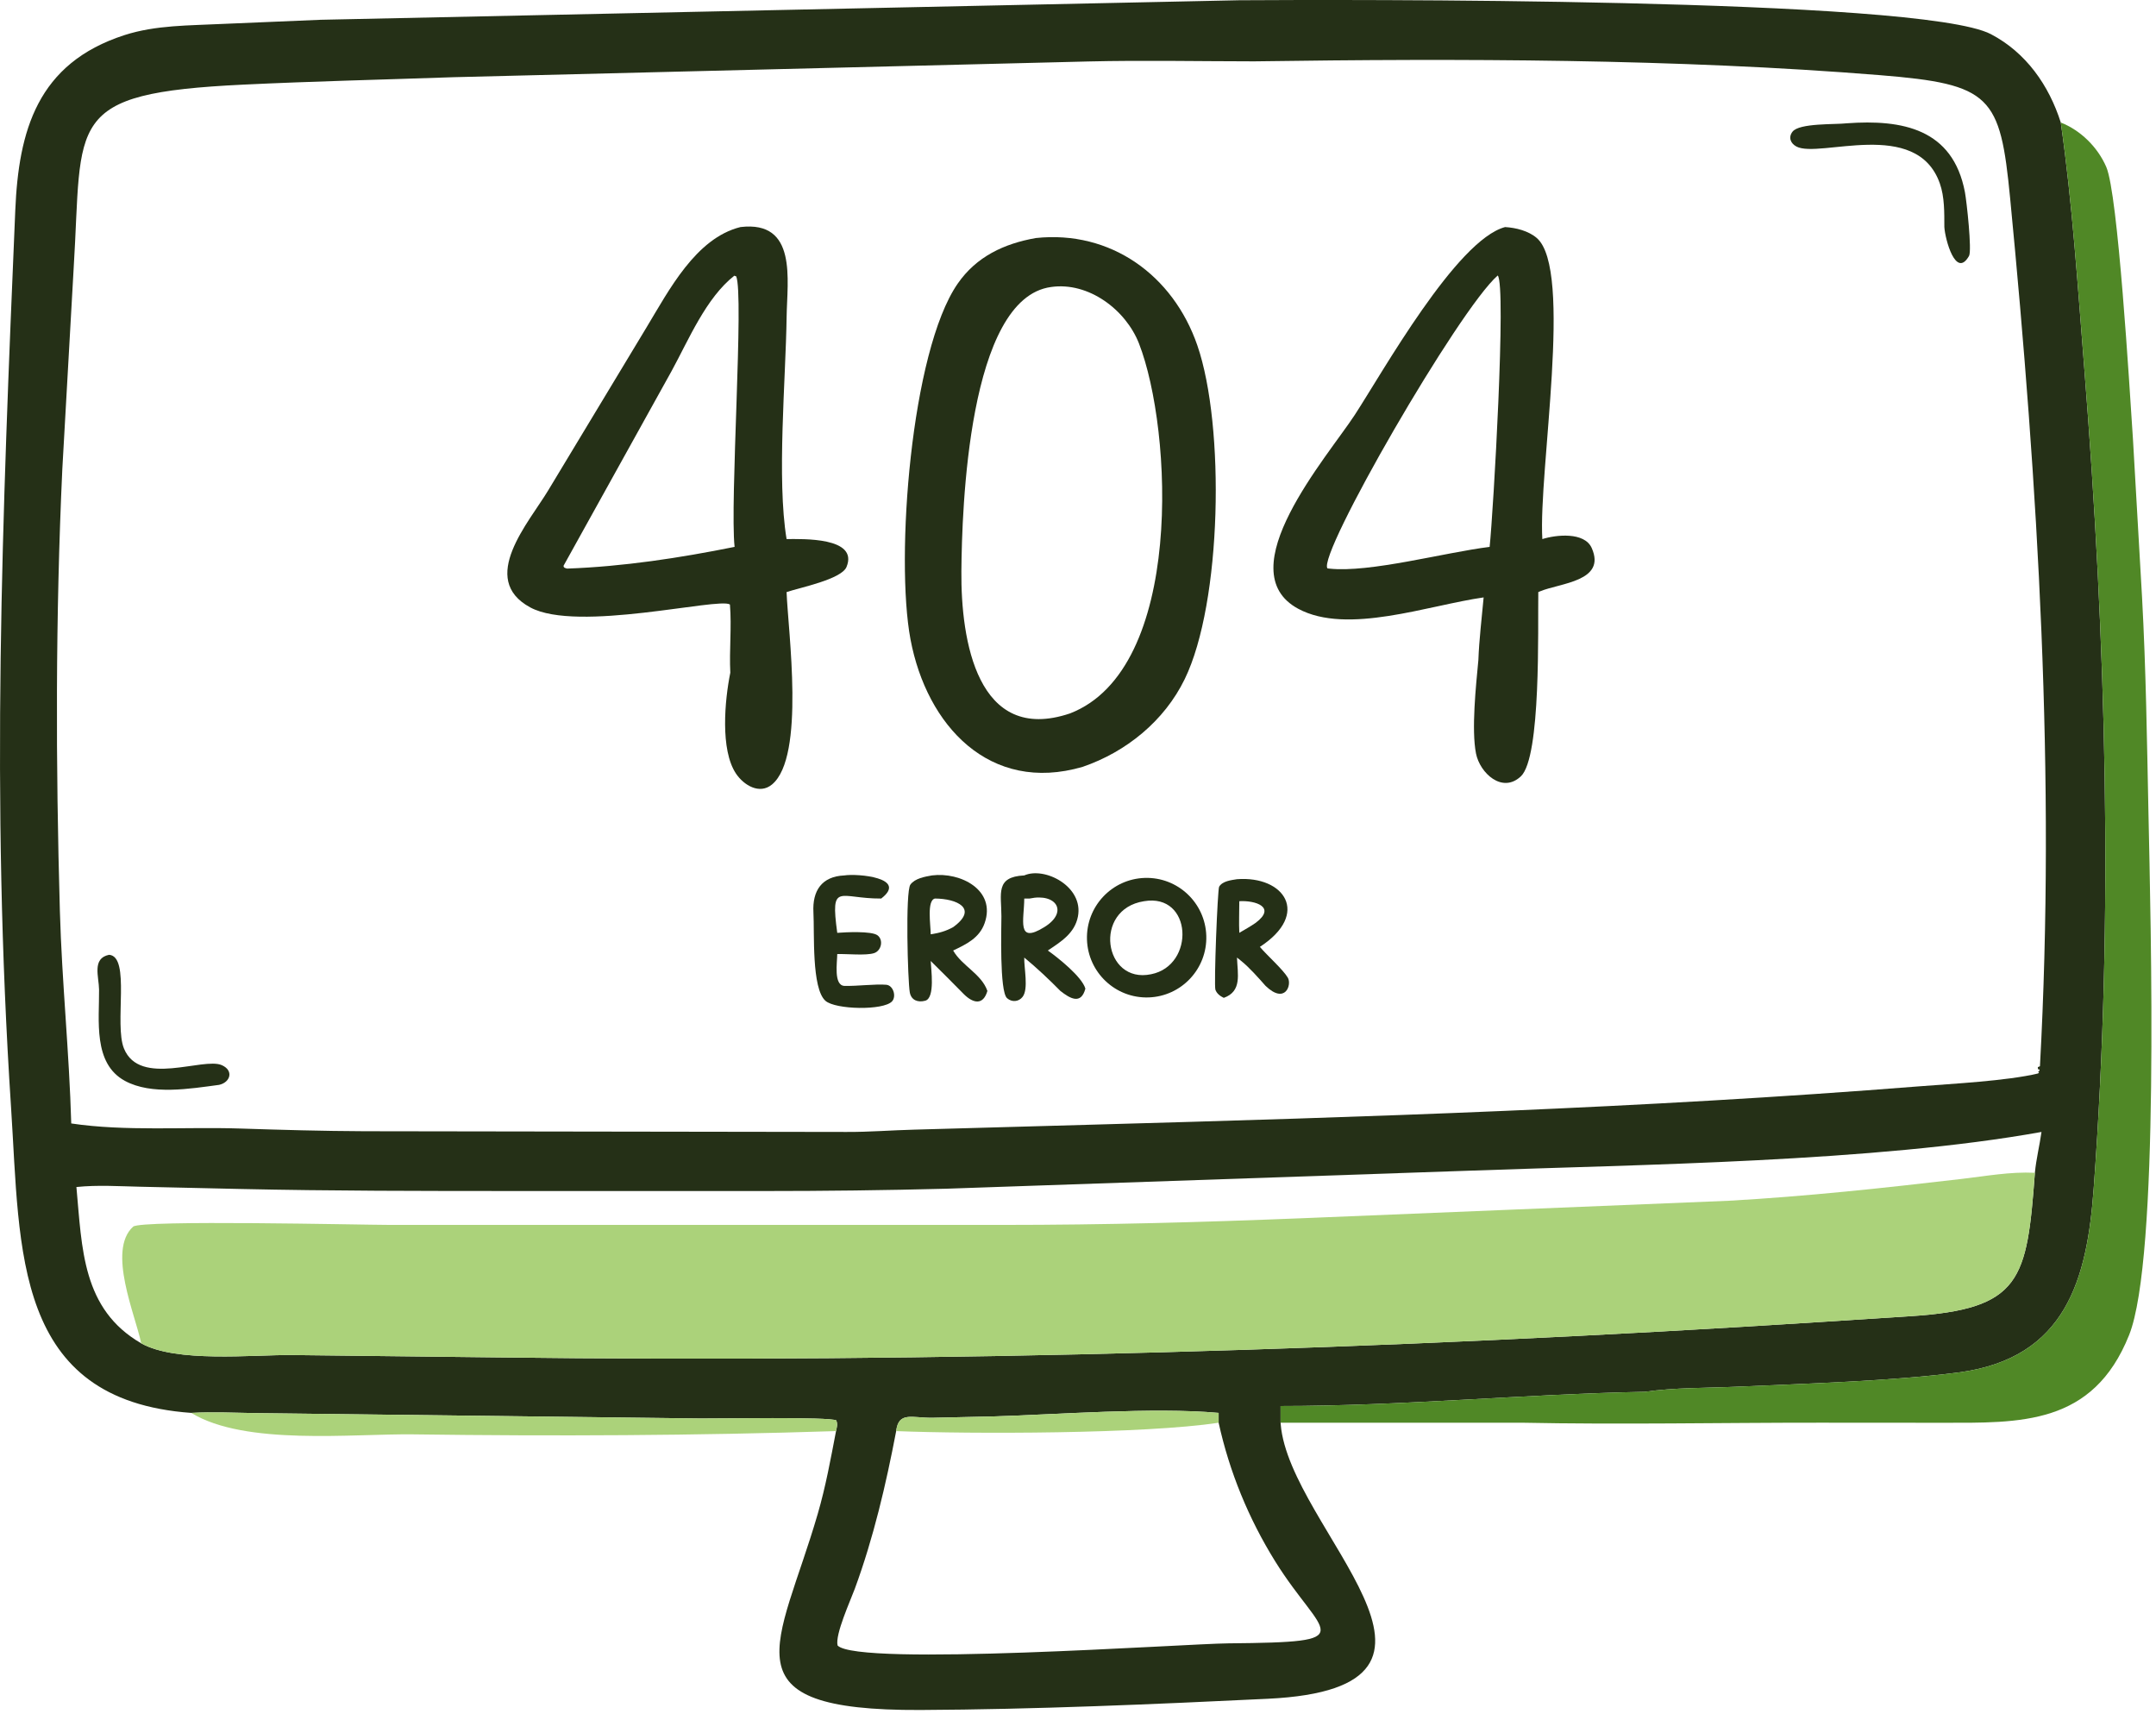
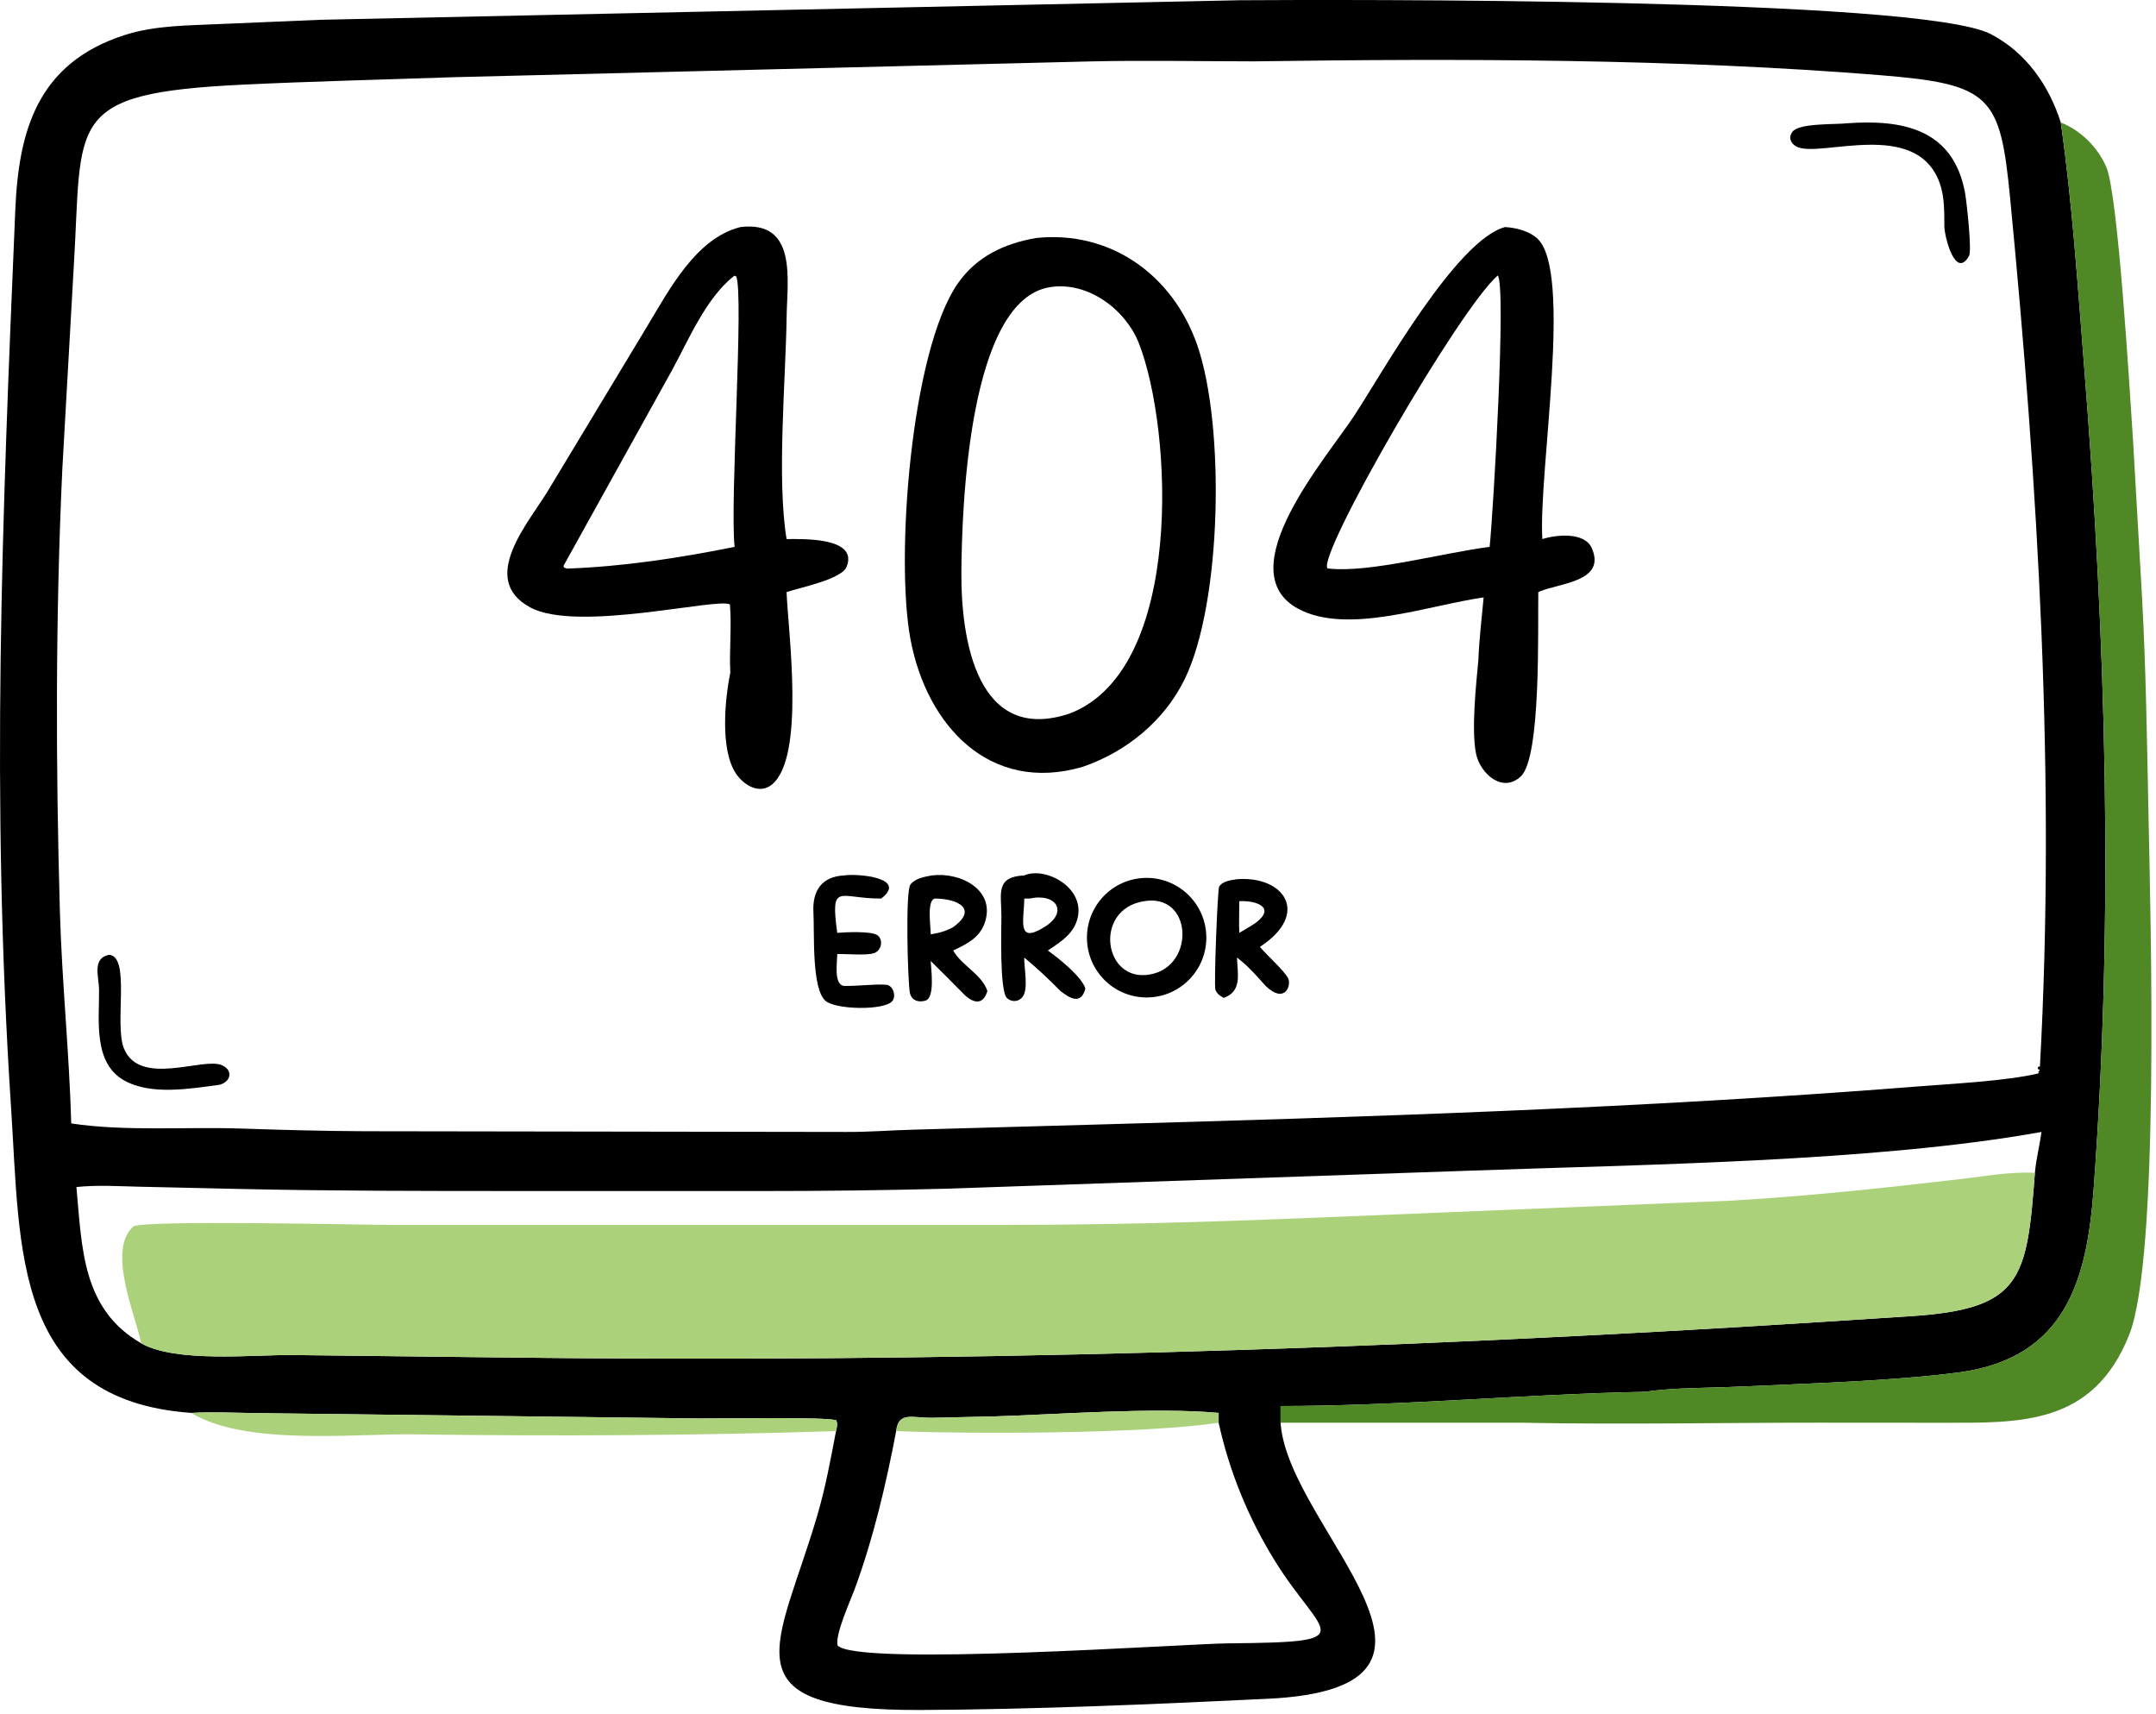
<svg xmlns="http://www.w3.org/2000/svg" width="375" height="298" viewBox="0 0 375 298" fill="none">
-   <path d="M33.263 245.691C2.265 243.473 3.549 217.431 1.93 192.696C-1.615 138.549 0.386 90.243 2.657 36.568C3.24 22.791 6.45 10.996 21.675 6.098C27.127 4.345 32.929 4.45 38.595 4.164L55.76 3.44L215.522 0.043C231.948 -0.056 334.017 -0.476 346.282 5.939C352.396 9.137 356.385 14.834 358.439 21.307C360.455 35.358 361.383 49.736 362.512 63.888C366.298 111.373 367.677 159.182 364.158 206.724C363.008 222.261 359.472 236.208 340.607 238.666C329.085 240.167 313.806 240.612 302.069 241.141C296.808 241.377 291.282 241.277 286.069 242.024C264.951 242.433 243.871 244.498 222.737 244.498V247.397L222.756 247.664C224.25 265.919 260.371 293.481 220.532 295.401C200.8 296.352 179.863 297.26 160.128 297.352C125.603 297.512 135.524 286.326 142.232 263.25C143.627 258.454 144.475 253.745 145.414 248.856C145.564 248.097 145.719 247.744 145.465 247.002C144.311 246.345 124.851 246.691 121.857 246.662L44.486 245.729C40.761 245.671 36.984 245.492 33.263 245.691ZM353.934 203.936C354.167 201.506 354.747 199.232 355.084 196.836C326.109 202.059 285.26 202.494 255.697 203.568L164.541 206.709C153.954 206.985 143.44 207.111 132.843 207.111L89.269 207.108C73.437 207.105 57.621 207.101 41.791 206.753L24.4 206.362C20.717 206.282 16.958 206.031 13.291 206.413C14.275 217.098 14.273 227.651 24.559 233.589C30.64 237.002 43.879 235.575 50.769 235.629L86.061 236.034C163.452 237.025 240.597 234.766 317.837 229.81L332.245 228.88C351.602 227.64 352.545 222.598 353.934 203.936ZM211.962 247.397V245.691C200.545 244.666 183.946 245.986 172.291 246.316L162.253 246.54C158.657 246.605 156.3 245.357 155.874 248.856C154.107 258.109 151.932 267.427 148.678 276.275C147.93 278.31 145.205 284.273 145.687 286.14C149.248 289.839 206.106 285.835 213.63 285.765C237.41 285.542 229.977 284.664 221.785 271.485C217.178 264.073 213.83 255.924 211.962 247.397ZM218.133 10.669C208.548 10.663 198.9 10.46 189.32 10.687L78.853 13.425C66.666 13.85 54.463 14.132 42.285 14.717C10.986 16.22 14.406 20.925 12.815 46.597L10.838 81.604C9.651 107.149 9.685 132.881 10.415 158.441C10.768 170.756 12.046 183.051 12.392 195.358C21.756 196.764 32.22 195.933 41.73 196.24C48.97 196.474 56.113 196.682 63.352 196.711L147.203 196.836C151.157 196.859 155.08 196.534 159.029 196.435L189.311 195.589C237.445 194.251 285.68 192.727 333.694 188.913C339.555 188.448 349.023 187.972 354.488 186.666L354.653 186.496L354.496 186.309L354.714 186.214L354.749 185.989L354.469 185.923L354.445 185.566L354.814 185.412C357.563 135.114 354.477 84.526 349.628 34.456C347.904 16.656 346.344 14.636 327.005 13.071C291.606 10.207 253.859 10.158 218.133 10.669Z" fill="#253017" />
+   <path d="M33.263 245.691C2.265 243.473 3.549 217.431 1.93 192.696C-1.615 138.549 0.386 90.243 2.657 36.568C3.24 22.791 6.45 10.996 21.675 6.098C27.127 4.345 32.929 4.45 38.595 4.164L55.76 3.44L215.522 0.043C231.948 -0.056 334.017 -0.476 346.282 5.939C352.396 9.137 356.385 14.834 358.439 21.307C360.455 35.358 361.383 49.736 362.512 63.888C366.298 111.373 367.677 159.182 364.158 206.724C363.008 222.261 359.472 236.208 340.607 238.666C329.085 240.167 313.806 240.612 302.069 241.141C296.808 241.377 291.282 241.277 286.069 242.024C264.951 242.433 243.871 244.498 222.737 244.498V247.397L222.756 247.664C224.25 265.919 260.371 293.481 220.532 295.401C200.8 296.352 179.863 297.26 160.128 297.352C125.603 297.512 135.524 286.326 142.232 263.25C143.627 258.454 144.475 253.745 145.414 248.856C145.564 248.097 145.719 247.744 145.465 247.002C144.311 246.345 124.851 246.691 121.857 246.662L44.486 245.729C40.761 245.671 36.984 245.492 33.263 245.691ZM353.934 203.936C354.167 201.506 354.747 199.232 355.084 196.836C326.109 202.059 285.26 202.494 255.697 203.568L164.541 206.709C153.954 206.985 143.44 207.111 132.843 207.111L89.269 207.108C73.437 207.105 57.621 207.101 41.791 206.753L24.4 206.362C20.717 206.282 16.958 206.031 13.291 206.413C14.275 217.098 14.273 227.651 24.559 233.589C30.64 237.002 43.879 235.575 50.769 235.629L86.061 236.034C163.452 237.025 240.597 234.766 317.837 229.81L332.245 228.88C351.602 227.64 352.545 222.598 353.934 203.936ZM211.962 247.397V245.691C200.545 244.666 183.946 245.986 172.291 246.316L162.253 246.54C158.657 246.605 156.3 245.357 155.874 248.856C154.107 258.109 151.932 267.427 148.678 276.275C147.93 278.31 145.205 284.273 145.687 286.14C149.248 289.839 206.106 285.835 213.63 285.765C237.41 285.542 229.977 284.664 221.785 271.485C217.178 264.073 213.83 255.924 211.962 247.397ZM218.133 10.669C208.548 10.663 198.9 10.46 189.32 10.687L78.853 13.425C66.666 13.85 54.463 14.132 42.285 14.717C10.986 16.22 14.406 20.925 12.815 46.597L10.838 81.604C9.651 107.149 9.685 132.881 10.415 158.441C10.768 170.756 12.046 183.051 12.392 195.358C21.756 196.764 32.22 195.933 41.73 196.24C48.97 196.474 56.113 196.682 63.352 196.711L147.203 196.836C151.157 196.859 155.08 196.534 159.029 196.435L189.311 195.589C237.445 194.251 285.68 192.727 333.694 188.913C339.555 188.448 349.023 187.972 354.488 186.666L354.653 186.496L354.496 186.309L354.714 186.214L354.749 185.989L354.469 185.923L354.445 185.566L354.814 185.412C357.563 135.114 354.477 84.526 349.628 34.456C347.904 16.656 346.344 14.636 327.005 13.071C291.606 10.207 253.859 10.158 218.133 10.669Z" fill="currentColor" />
  <path d="M358.439 21.305C361.916 22.669 364.873 25.613 366.354 29.041C368.386 33.745 370.36 66.846 370.998 76.46L372.574 103.866C373.255 116.35 373.43 128.843 373.688 141.337C374.087 160.562 375.637 218.877 370.32 232.158C364.017 247.905 351.377 247.417 337.729 247.408L316.521 247.394C299.227 247.386 281.868 247.743 264.582 247.395H222.737V244.496C243.871 244.496 264.951 242.432 286.069 242.022C291.282 241.275 296.808 241.375 302.069 241.139C313.806 240.61 329.085 240.165 340.607 238.664C359.472 236.206 363.008 222.259 364.158 206.722C367.677 159.18 366.298 111.371 362.512 63.886C361.383 49.734 360.455 35.356 358.439 21.305Z" fill="#508826" />
-   <path d="M338.186 39.474C338.178 36.979 338.237 34.252 337.393 31.874C333.333 20.428 316.448 27.591 312.465 25.484C311.426 24.935 311.022 23.877 311.777 22.9C312.959 21.369 319.221 21.677 321.195 21.441C330.898 20.735 339.675 22.397 341.767 33.421C342.059 34.964 343.011 43.571 342.479 44.507C340.179 48.547 338.317 41.618 338.186 39.474Z" fill="#253017" />
-   <path d="M38.107 188.649C33.051 189.321 26.358 190.466 21.726 187.953C16.131 184.918 17.286 177.345 17.23 172.083C17.207 169.858 15.958 166.642 18.971 166.031C22.758 166.3 19.837 178.101 21.562 182.327C24.309 189.058 35.33 183.791 38.581 185.222C40.693 186.151 40.082 188.21 38.107 188.649Z" fill="#253017" />
+   <path d="M338.186 39.474C338.178 36.979 338.237 34.252 337.393 31.874C333.333 20.428 316.448 27.591 312.465 25.484C311.426 24.935 311.022 23.877 311.777 22.9C312.959 21.369 319.221 21.677 321.195 21.441C330.898 20.735 339.675 22.397 341.767 33.421C342.059 34.964 343.011 43.571 342.479 44.507C340.179 48.547 338.317 41.618 338.186 39.474Z" fill="currentColor" />
+   <path d="M38.107 188.649C33.051 189.321 26.358 190.466 21.726 187.953C16.131 184.918 17.286 177.345 17.23 172.083C17.207 169.858 15.958 166.642 18.971 166.031C22.758 166.3 19.837 178.101 21.562 182.327C24.309 189.058 35.33 183.791 38.581 185.222C40.693 186.151 40.082 188.21 38.107 188.649Z" fill="currentColor" />
  <path d="M24.559 233.589C23.577 228.732 18.59 217.438 23.158 213.304C24.499 212.089 63.094 213 67.77 213.001L174.285 213.003C192.352 213 208.761 212.551 226.74 211.83L300.717 208.8C314.251 208.038 327.734 206.577 341.193 205.005C345.461 204.506 349.621 203.732 353.935 203.936C352.545 222.598 351.603 227.64 332.245 228.88L317.837 229.81C240.597 234.766 163.452 237.025 86.062 236.034L50.77 235.629C43.879 235.575 30.64 237.002 24.559 233.589Z" fill="#ABD27A" />
  <path d="M211.962 247.398C199.104 249.369 168.731 249.371 155.874 248.857C156.3 245.358 158.657 246.606 162.253 246.541L172.291 246.317C183.946 245.987 200.545 244.667 211.962 245.692V247.398Z" fill="#ABD27A" />
  <path d="M33.263 245.689C36.984 245.491 40.761 245.67 44.486 245.727L121.857 246.66C124.85 246.689 144.311 246.343 145.465 247C145.719 247.743 145.564 248.096 145.414 248.855C121.008 249.646 96.37 249.755 71.952 249.425C61.354 249.281 42.652 251.443 33.263 245.689Z" fill="#ABD27A" />
-   <path d="M178.152 166.51C178.092 168.291 178.931 171.971 177.863 173.346C177.181 174.225 175.986 174.308 175.158 173.572C173.826 172.389 174.179 161.274 174.179 159.332C174.178 155.4 173.07 152.474 178.152 152.228C181.708 150.665 188.496 154.152 187.488 159.375C186.925 162.292 184.541 163.75 182.255 165.286C183.971 166.499 188.192 169.843 188.785 171.916C188.02 174.781 186.095 173.616 184.434 172.314C182.448 170.298 180.336 168.309 178.152 166.51ZM179.099 156.246H178.152C178.137 159.946 176.741 164.256 181.635 161.221C185.882 158.615 183.756 155.247 179.099 156.246Z" fill="#253017" />
-   <path d="M146.848 171.439C149.087 171.498 152.276 171.078 154.154 171.242C155.376 171.349 155.946 173.273 155.157 174.128C153.663 175.746 145.313 175.576 143.573 174.032C141.14 171.873 141.677 162.269 141.482 158.644C141.28 154.875 142.941 152.401 146.848 152.23C149.164 151.866 157.977 152.639 153.27 156.248C145.936 156.29 144.402 153.246 145.626 162.214C147.004 162.1 151.589 161.865 152.626 162.641C153.712 163.455 153.294 165.329 152.035 165.74C150.624 166.201 147.277 165.847 145.626 165.904C145.612 167.379 144.978 171.316 146.848 171.439Z" fill="#253017" />
-   <path d="M161.881 167.105C161.921 168.423 162.694 173.531 160.934 174.014C159.668 174.362 158.491 173.945 158.241 172.56C157.895 170.642 157.449 155.047 158.35 153.82C159.14 152.744 160.856 152.445 162.093 152.229C167.066 151.593 173.277 154.764 171.264 160.516C170.356 163.111 168.095 164.186 165.786 165.287C167.3 167.946 170.722 169.367 171.742 172.316C170.994 174.874 169.26 174.451 167.69 172.922C165.758 170.98 163.844 169.014 161.881 167.105ZM162.618 156.247C161.174 156.569 161.874 160.848 161.881 162.465C163.317 162.253 164.512 161.927 165.786 161.222C170.262 157.965 166.397 156.267 162.618 156.247Z" fill="#253017" />
-   <path d="M199.772 173.444C194.039 173.629 189.242 169.122 189.061 163.38C188.88 157.639 193.384 152.839 199.118 152.662C204.846 152.485 209.634 156.989 209.815 162.725C209.995 168.461 205.5 173.259 199.772 173.444ZM198.979 156.714C190.047 158.107 191.955 171.152 200.214 169.411C207.93 167.885 207.406 155.261 198.979 156.714Z" fill="#253017" />
-   <path d="M212.857 173.519C212.22 173.209 211.662 172.803 211.403 172.118C211.117 171.362 211.776 154.64 212.051 154.184C212.642 153.201 214.141 153.052 215.153 152.886C223.38 152.256 227.973 158.895 219.135 164.655C220.383 166.134 223.137 168.564 223.991 170.001C224.728 171.24 223.543 174.718 220.124 171.435C218.895 170.045 217.309 168.24 215.873 167.088L215.153 166.509C215.26 169.419 216.055 172.376 212.857 173.519ZM215.557 156.713C215.561 158.538 215.467 160.39 215.557 162.21C216.511 161.64 217.513 161.101 218.421 160.46C222.067 157.718 218.307 156.542 215.557 156.713Z" fill="#253017" />
-   <path d="M127.025 116.978C126.826 113.034 127.284 109.038 126.961 105.12C125.085 103.817 100.429 110.056 92.231 105.625C83.113 100.696 92.024 90.834 95.368 85.245L112.468 56.905C116.342 50.495 121.023 41.4 128.799 39.482C138.734 38.313 136.908 48.682 136.82 55.095C136.67 65.945 135.085 83.328 136.813 93.74C139.464 93.737 149.388 93.357 147.239 98.587C146.353 100.746 139.094 102.185 136.813 102.957C137.062 109.758 140.103 131.556 134.288 136.407C132.11 138.224 129.359 136.534 128.014 134.524C125.241 130.379 126.061 121.734 127.025 116.978ZM127.771 47.901C122.786 51.79 119.776 59.111 116.811 64.522C115.718 66.519 98.031 98.355 98.03 98.361C97.971 98.724 98.341 98.8 98.652 98.873C108.38 98.526 118.229 97.02 127.771 95.097C126.926 87.475 129.429 51.087 128.042 48.04L127.677 47.972L127.847 47.942L127.771 47.901Z" fill="#253017" />
-   <path d="M258.054 103.884C248.443 105.249 234.346 110.45 225.814 105.865C213.503 99.249 230.91 79.399 235.65 72.132C240.448 64.777 253.321 41.73 261.784 39.485C263.663 39.598 265.832 40.133 267.29 41.383C273.678 46.864 267.559 81.989 268.264 93.743C270.6 92.995 275.589 92.441 276.855 95.298C279.426 101.1 271.377 101.378 267.923 102.807L267.56 102.96C267.459 109.224 268.073 131.66 264.528 134.998C261.282 138.053 257.399 134.41 256.728 131.037C255.903 126.881 256.723 119.197 257.138 114.779C257.273 111.147 257.729 107.505 258.054 103.884ZM260.506 47.904C253.741 53.775 229.037 96.599 230.892 98.837L231.203 98.875C238.265 99.638 251.229 96.076 259.097 95.099C259.746 88.894 262.022 49.636 260.506 47.904Z" fill="#253017" />
-   <path d="M188.319 133.345C172.136 138.076 161.175 126.159 158.362 111.162C155.718 97.064 158.428 61.119 166.559 49.344C169.827 44.61 174.644 42.368 180.17 41.392C193.18 40.012 204.041 47.842 208.258 60.061C213.084 74.045 212.546 104.803 206.055 118.106C202.509 125.374 195.891 130.746 188.319 133.345ZM182.817 49.908C168.382 51.846 167.307 88.686 167.217 99.347C167.117 111.312 169.963 129.492 186.106 124.059C206.038 116.35 203.944 74.705 198.11 59.741C195.825 53.88 189.348 48.97 182.817 49.908Z" fill="#253017" />
+   <path d="M178.152 166.51C178.092 168.291 178.931 171.971 177.863 173.346C177.181 174.225 175.986 174.308 175.158 173.572C173.826 172.389 174.179 161.274 174.179 159.332C174.178 155.4 173.07 152.474 178.152 152.228C181.708 150.665 188.496 154.152 187.488 159.375C186.925 162.292 184.541 163.75 182.255 165.286C183.971 166.499 188.192 169.843 188.785 171.916C188.02 174.781 186.095 173.616 184.434 172.314C182.448 170.298 180.336 168.309 178.152 166.51ZM179.099 156.246H178.152C178.137 159.946 176.741 164.256 181.635 161.221C185.882 158.615 183.756 155.247 179.099 156.246Z" fill="currentColor" />
+   <path d="M146.848 171.439C149.087 171.498 152.276 171.078 154.154 171.242C155.376 171.349 155.946 173.273 155.157 174.128C153.663 175.746 145.313 175.576 143.573 174.032C141.14 171.873 141.677 162.269 141.482 158.644C141.28 154.875 142.941 152.401 146.848 152.23C149.164 151.866 157.977 152.639 153.27 156.248C145.936 156.29 144.402 153.246 145.626 162.214C147.004 162.1 151.589 161.865 152.626 162.641C153.712 163.455 153.294 165.329 152.035 165.74C150.624 166.201 147.277 165.847 145.626 165.904C145.612 167.379 144.978 171.316 146.848 171.439Z" fill="currentColor" />
+   <path d="M161.881 167.105C161.921 168.423 162.694 173.531 160.934 174.014C159.668 174.362 158.491 173.945 158.241 172.56C157.895 170.642 157.449 155.047 158.35 153.82C159.14 152.744 160.856 152.445 162.093 152.229C167.066 151.593 173.277 154.764 171.264 160.516C170.356 163.111 168.095 164.186 165.786 165.287C167.3 167.946 170.722 169.367 171.742 172.316C170.994 174.874 169.26 174.451 167.69 172.922C165.758 170.98 163.844 169.014 161.881 167.105ZM162.618 156.247C161.174 156.569 161.874 160.848 161.881 162.465C163.317 162.253 164.512 161.927 165.786 161.222C170.262 157.965 166.397 156.267 162.618 156.247Z" fill="currentColor" />
+   <path d="M199.772 173.444C194.039 173.629 189.242 169.122 189.061 163.38C188.88 157.639 193.384 152.839 199.118 152.662C204.846 152.485 209.634 156.989 209.815 162.725C209.995 168.461 205.5 173.259 199.772 173.444ZM198.979 156.714C190.047 158.107 191.955 171.152 200.214 169.411C207.93 167.885 207.406 155.261 198.979 156.714Z" fill="currentColor" />
+   <path d="M212.857 173.519C212.22 173.209 211.662 172.803 211.403 172.118C211.117 171.362 211.776 154.64 212.051 154.184C212.642 153.201 214.141 153.052 215.153 152.886C223.38 152.256 227.973 158.895 219.135 164.655C220.383 166.134 223.137 168.564 223.991 170.001C224.728 171.24 223.543 174.718 220.124 171.435C218.895 170.045 217.309 168.24 215.873 167.088L215.153 166.509C215.26 169.419 216.055 172.376 212.857 173.519ZM215.557 156.713C215.561 158.538 215.467 160.39 215.557 162.21C216.511 161.64 217.513 161.101 218.421 160.46C222.067 157.718 218.307 156.542 215.557 156.713Z" fill="currentColor" />
+   <path d="M127.025 116.978C126.826 113.034 127.284 109.038 126.961 105.12C125.085 103.817 100.429 110.056 92.231 105.625C83.113 100.696 92.024 90.834 95.368 85.245L112.468 56.905C116.342 50.495 121.023 41.4 128.799 39.482C138.734 38.313 136.908 48.682 136.82 55.095C136.67 65.945 135.085 83.328 136.813 93.74C139.464 93.737 149.388 93.357 147.239 98.587C146.353 100.746 139.094 102.185 136.813 102.957C137.062 109.758 140.103 131.556 134.288 136.407C132.11 138.224 129.359 136.534 128.014 134.524C125.241 130.379 126.061 121.734 127.025 116.978ZM127.771 47.901C122.786 51.79 119.776 59.111 116.811 64.522C115.718 66.519 98.031 98.355 98.03 98.361C97.971 98.724 98.341 98.8 98.652 98.873C108.38 98.526 118.229 97.02 127.771 95.097C126.926 87.475 129.429 51.087 128.042 48.04L127.677 47.972L127.847 47.942L127.771 47.901Z" fill="currentColor" />
+   <path d="M258.054 103.884C248.443 105.249 234.346 110.45 225.814 105.865C213.503 99.249 230.91 79.399 235.65 72.132C240.448 64.777 253.321 41.73 261.784 39.485C263.663 39.598 265.832 40.133 267.29 41.383C273.678 46.864 267.559 81.989 268.264 93.743C270.6 92.995 275.589 92.441 276.855 95.298C279.426 101.1 271.377 101.378 267.923 102.807L267.56 102.96C267.459 109.224 268.073 131.66 264.528 134.998C261.282 138.053 257.399 134.41 256.728 131.037C255.903 126.881 256.723 119.197 257.138 114.779C257.273 111.147 257.729 107.505 258.054 103.884ZM260.506 47.904C253.741 53.775 229.037 96.599 230.892 98.837L231.203 98.875C238.265 99.638 251.229 96.076 259.097 95.099C259.746 88.894 262.022 49.636 260.506 47.904Z" fill="currentColor" />
+   <path d="M188.319 133.345C172.136 138.076 161.175 126.159 158.362 111.162C155.718 97.064 158.428 61.119 166.559 49.344C169.827 44.61 174.644 42.368 180.17 41.392C193.18 40.012 204.041 47.842 208.258 60.061C213.084 74.045 212.546 104.803 206.055 118.106C202.509 125.374 195.891 130.746 188.319 133.345ZM182.817 49.908C168.382 51.846 167.307 88.686 167.217 99.347C167.117 111.312 169.963 129.492 186.106 124.059C206.038 116.35 203.944 74.705 198.11 59.741C195.825 53.88 189.348 48.97 182.817 49.908Z" fill="currentColor" />
</svg>
